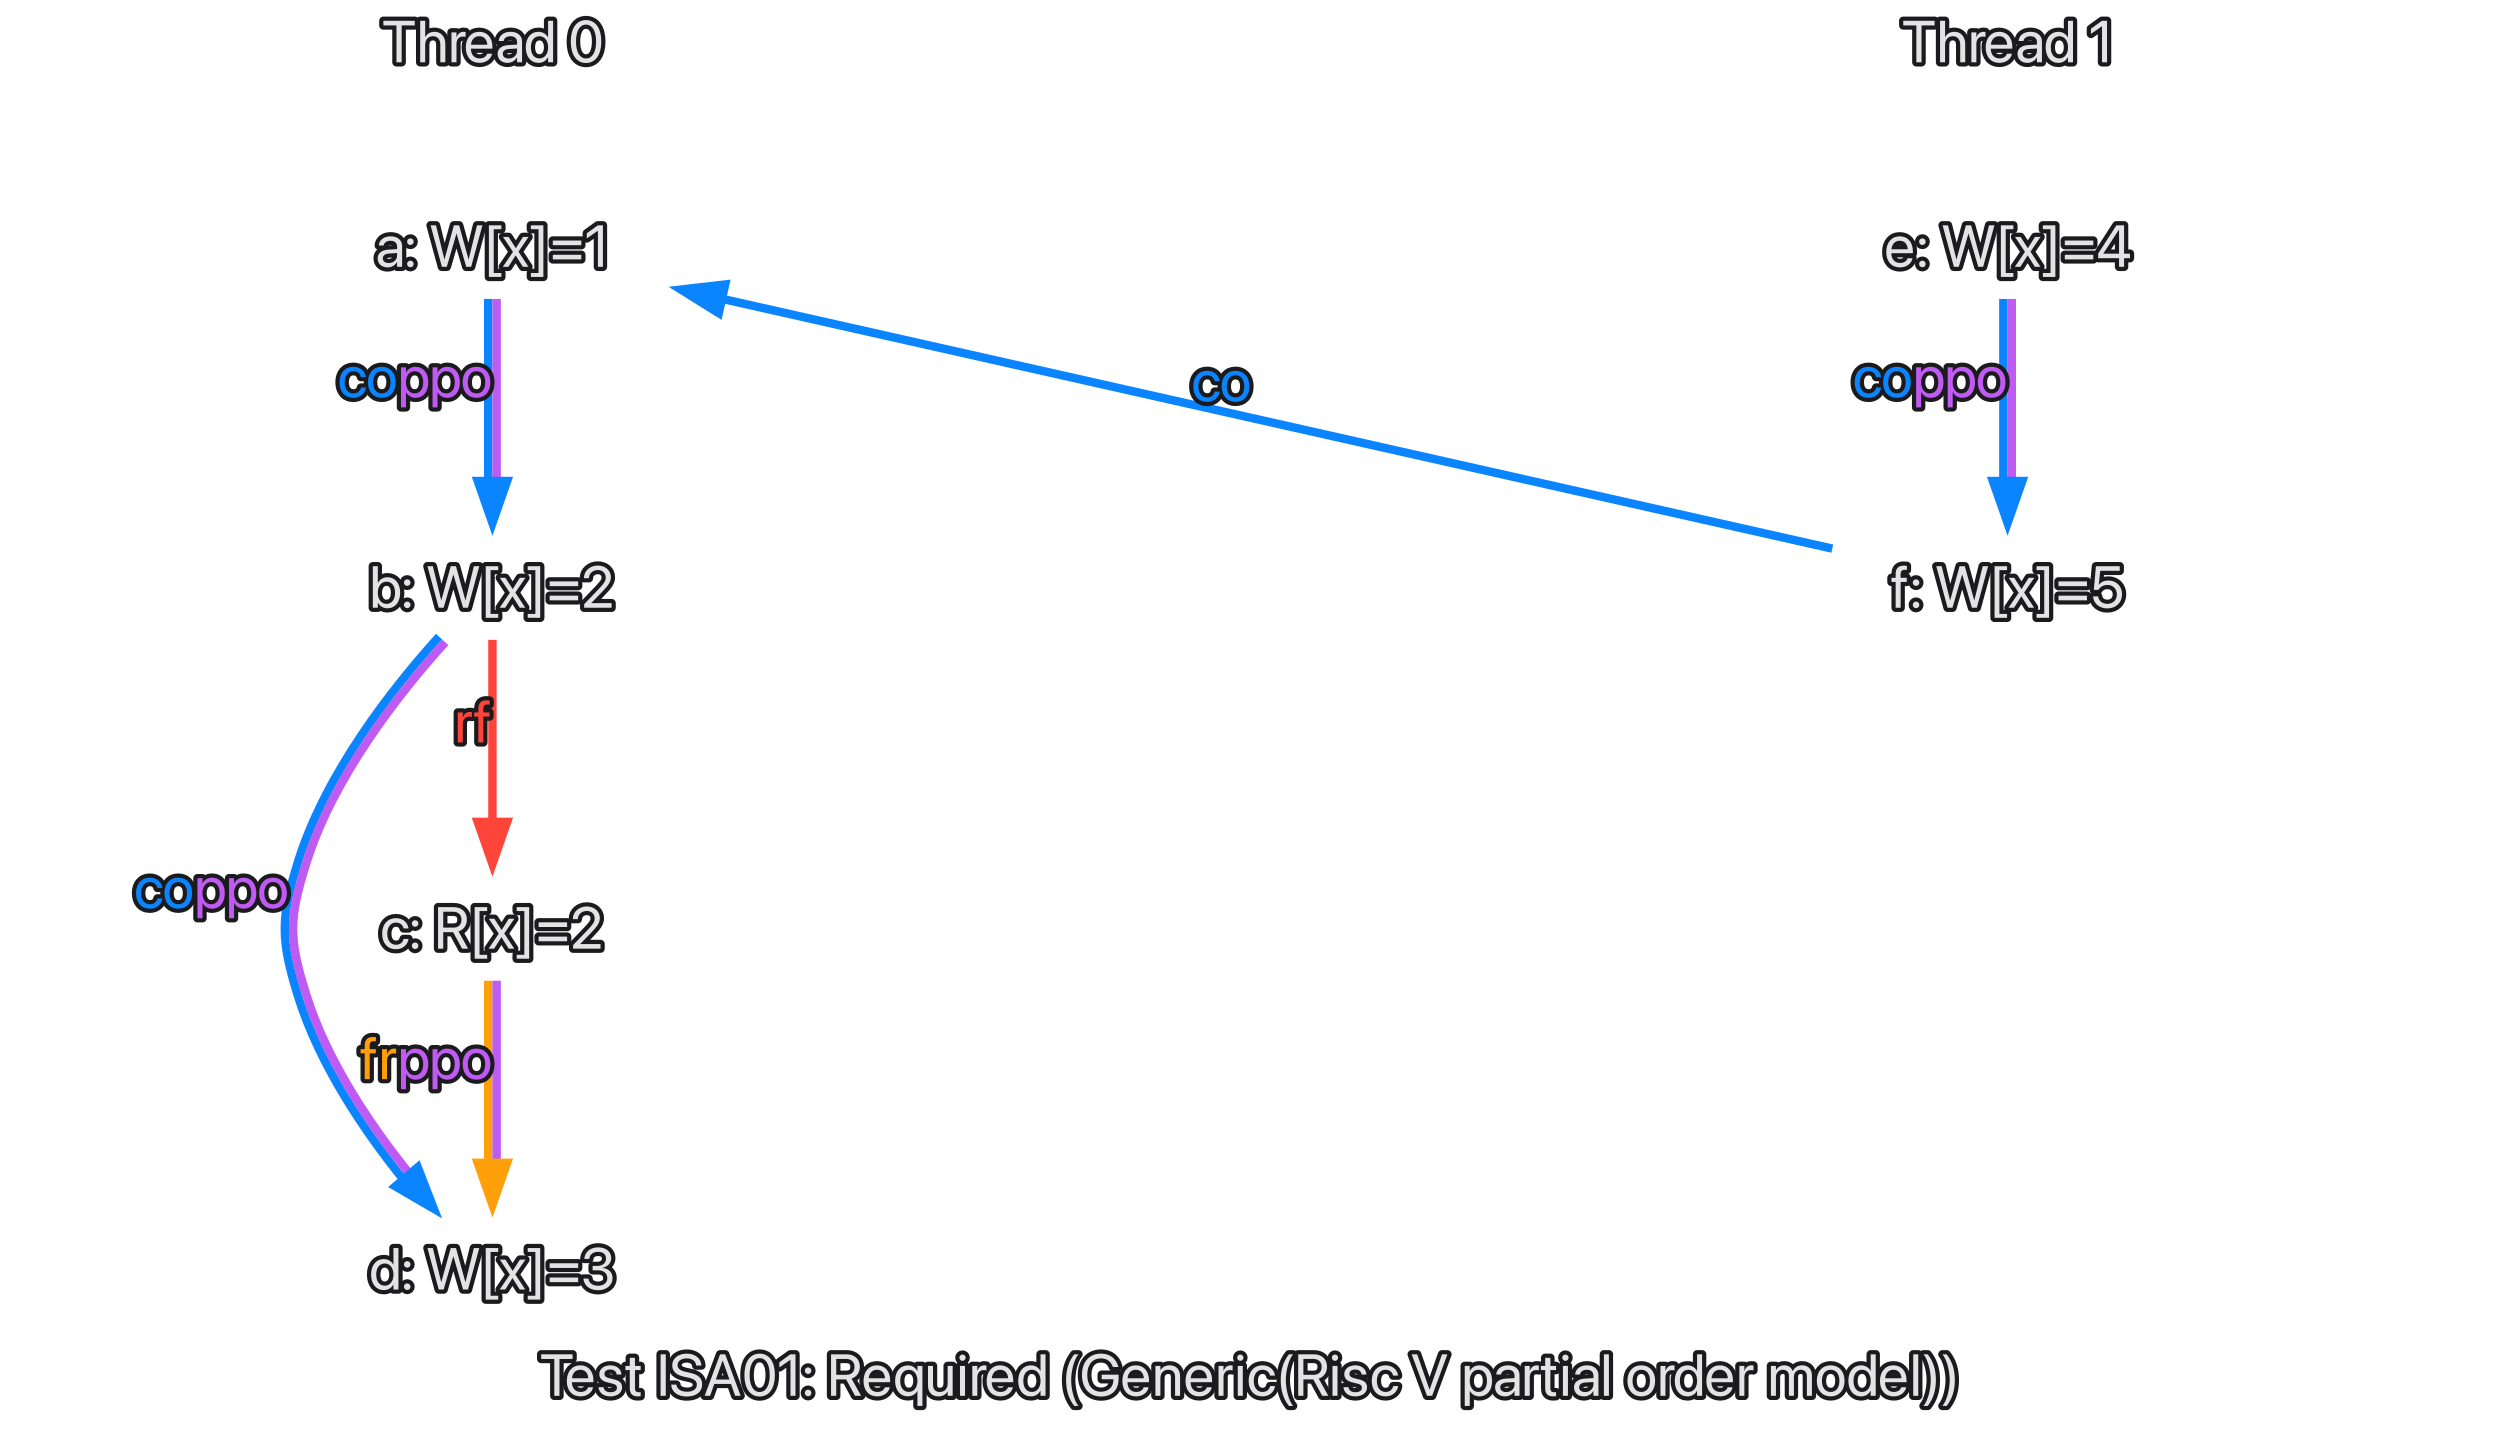
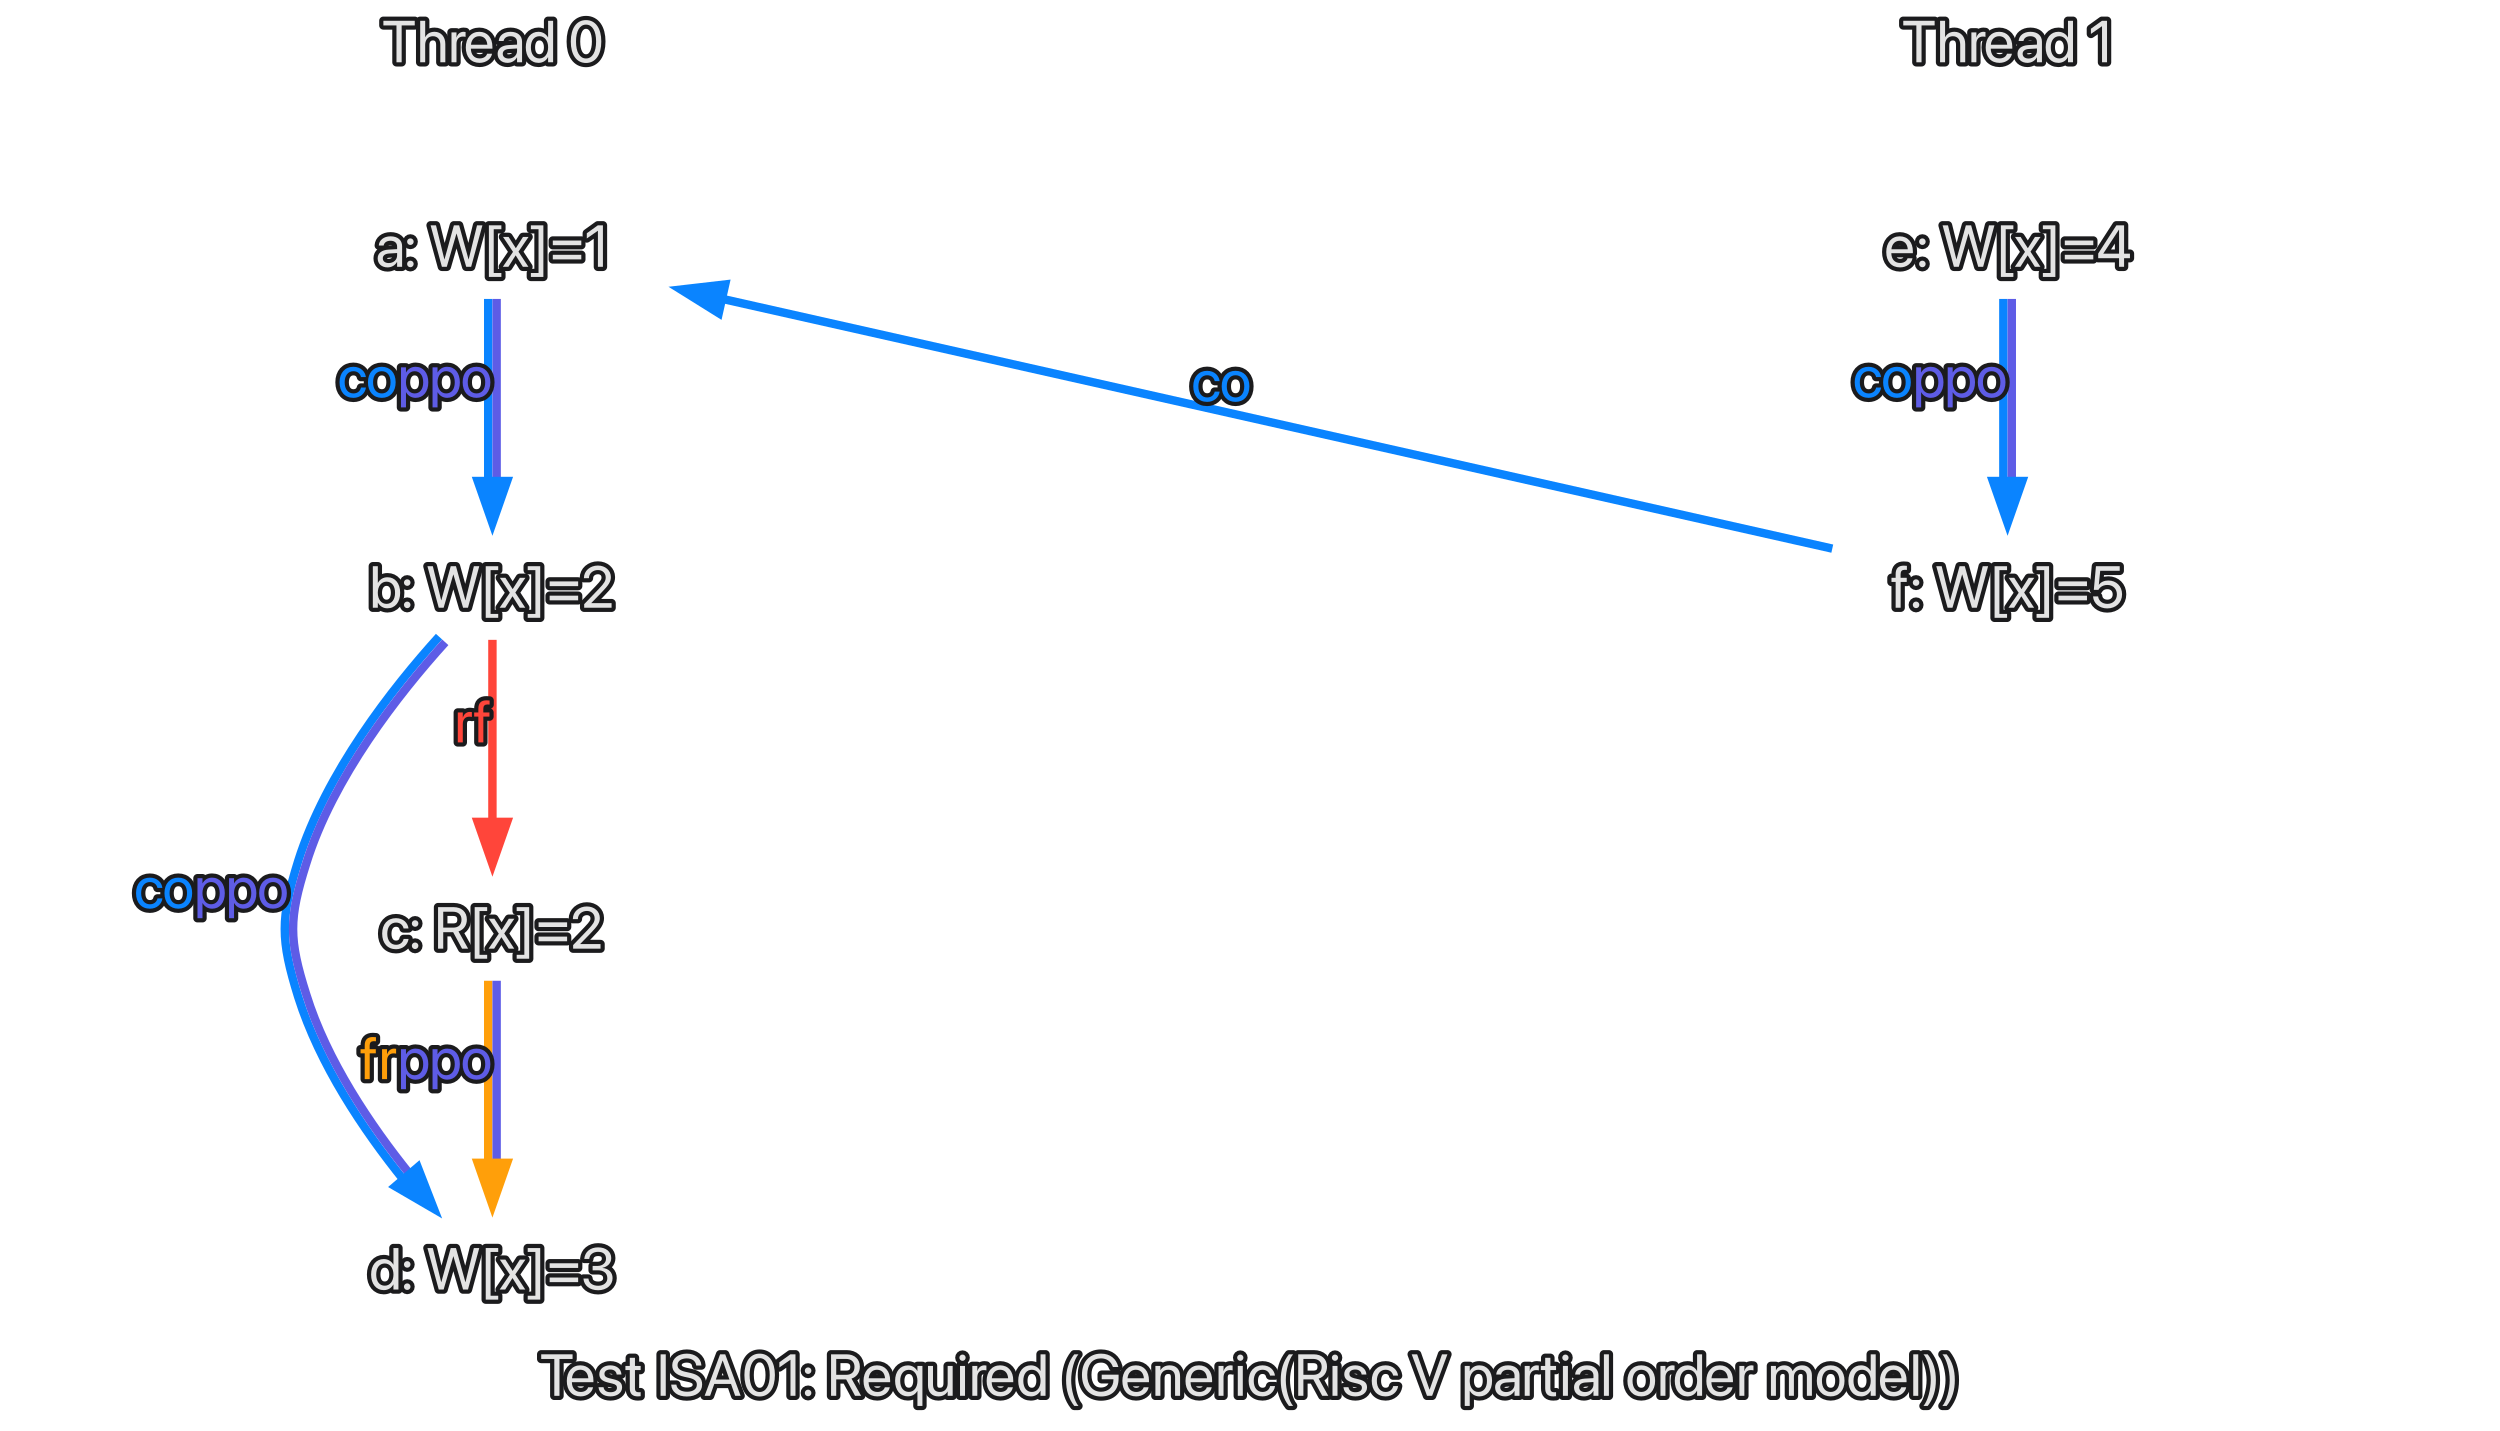
<svg xmlns="http://www.w3.org/2000/svg" xmlns:xlink="http://www.w3.org/1999/xlink" width="594" height="340">
  <defs>
    <path id="c" d="M3.453 0h1.23v-8.758h3.11v-1.105H.343v1.105h3.11Zm0 0" />
    <path id="d" d="M3.7.137c1.55 0 2.714-.93 2.945-2.106l.015-.07H5.488l-.02.062c-.202.61-.84 1.059-1.741 1.059-1.266 0-2.07-.852-2.098-2.316h5.117v-.438c0-2.133-1.18-3.574-3.121-3.574s-3.2 1.512-3.2 3.71v.009C.426-1.293 1.657.137 3.7.137m-.083-6.332c1.04 0 1.805.652 1.922 2.03H1.65c.128-1.323.937-2.03 1.968-2.03m0 0" />
    <path id="e" d="M3.297.137c1.586 0 2.762-.875 2.762-2.121v-.004c0-1.012-.52-1.582-1.957-1.93l-1.13-.273c-.784-.192-1.105-.528-1.105-1.012v-.008c0-.629.531-1.043 1.395-1.043.883 0 1.406.457 1.504 1.149l.007.046h1.133l-.008-.09C5.813-6.335 4.82-7.245 3.262-7.245c-1.54 0-2.614.867-2.614 2.09v.008c0 1.027.653 1.648 1.993 1.968l1.125.274c.808.199 1.074.484 1.074 1v.004c0 .644-.574 1.047-1.54 1.047-.968 0-1.495-.418-1.64-1.13l-.012-.066H.457l.008.063C.609-.718 1.62.137 3.297.137m0 0" />
    <path id="f" d="M3.082.137c.234 0 .488-.028.637-.047v-.965c-.102.008-.239.027-.383.027-.637 0-.969-.21-.969-.972v-4.305H3.72v-.984H2.367v-1.922h-1.23v1.922H.097v.984h1.04v4.313c0 1.359.64 1.949 1.945 1.949m0 0" />
    <path id="h" d="M.957 0h1.23v-9.863H.958Zm0 0" />
    <path id="i" d="M4.184.164c2.257 0 3.644-1.11 3.644-2.86v-.003c0-1.504-.848-2.324-2.871-2.77l-1.094-.238c-1.285-.281-1.879-.79-1.879-1.594v-.008c0-.949.86-1.578 2.18-1.586 1.25 0 2.09.594 2.242 1.602l.012.094h1.23l-.003-.102c-.11-1.613-1.52-2.726-3.446-2.726-2.031 0-3.469 1.132-3.472 2.754v.007c0 1.442.902 2.309 2.828 2.735l1.093.238c1.356.3 1.922.785 1.922 1.652v.008c0 1.02-.894 1.66-2.316 1.66-1.43 0-2.387-.605-2.531-1.597l-.012-.098H.48l.003.098C.61-.883 2.051.164 4.184.164m0 0" />
    <path id="j" d="M.172 0h1.293l.996-2.824h3.973L7.43 0h1.293L5.059-9.863H3.844Zm4.266-8.387h.027L6.063-3.87H2.836Zm0 0" />
    <path id="k" d="M4.238.164c2.27 0 3.63-1.96 3.63-5.094v-.011c0-3.133-1.36-5.086-3.63-5.086S.621-8.074.621-4.941v.011C.621-1.797 1.97.164 4.238.164m0-1.074C2.734-.91 1.86-2.453 1.86-4.93v-.011c0-2.477.875-4.008 2.38-4.008 1.503 0 2.394 1.531 2.394 4.008v.011c0 2.477-.89 4.02-2.395 4.02m0 0" />
    <path id="l" d="M3.316 0h1.188v-9.863H3.3L.676-7.977v1.235L3.289-8.56h.027Zm0 0" />
    <path id="m" d="M1.504-5.195a.774.774 0 0 0 .781-.782.77.77 0 0 0-.781-.777.767.767 0 0 0-.777.777c0 .438.34.782.777.782m0 5.293a.774.774 0 0 0 .781-.782.774.774 0 0 0-.781-.78.77.77 0 0 0-.777.78c0 .438.34.782.777.782m0 0" />
    <path id="n" d="M.957 0h1.23v-3.902h2.36L6.66 0h1.442L5.816-4.094c1.23-.39 1.985-1.449 1.985-2.816v-.016c0-1.777-1.246-2.937-3.145-2.937H.957Zm1.23-4.992V-8.77h2.305c1.266 0 2.035.696 2.035 1.872v.015c0 1.207-.715 1.89-1.98 1.89Zm0 0" />
    <path id="o" d="M5.73 2.395h1.188V-7.11H5.73v1.203h-.027c-.437-.785-1.23-1.328-2.238-1.328C1.66-7.234.425-5.79.425-3.57v.007C.426-1.328 1.649.126 3.438.126c1.02 0 1.84-.5 2.266-1.281h.027ZM3.7-.93c-1.266 0-2.06-1.004-2.06-2.632v-.008c0-1.59.794-2.61 2.06-2.61 1.202 0 2.03 1.032 2.03 2.61v.007C5.73-1.968 4.91-.93 3.7-.93m0 0" />
    <path id="p" d="M3.2.137c1.081 0 1.804-.485 2.187-1.149h.027V0h1.191v-7.11h-1.19v4.184c0 1.211-.731 2.008-1.852 2.008-1.094 0-1.633-.633-1.633-1.789v-4.402H.738v4.613C.738-.875 1.641.137 3.2.137m0 0" />
    <path id="q" d="M1.441-8.312a.744.744 0 0 0 .746-.747.74.74 0 0 0-.746-.746.74.74 0 0 0-.742.746c0 .41.332.746.742.746M.848 0h1.191v-7.11H.848Zm0 0" />
    <path id="r" d="M.773 0h1.188v-4.39c0-1.079.601-1.723 1.527-1.723.285 0 .54.035.633.07v-1.156c-.094-.012-.273-.047-.476-.047-.801 0-1.415.52-1.657 1.34h-.027V-7.11H.773Zm0 0" />
    <path id="s" d="M3.445.137c1.02 0 1.813-.512 2.258-1.34h.027V0h1.188v-9.863H5.73v3.941h-.027c-.445-.82-1.273-1.324-2.277-1.324-1.785 0-3 1.441-3 3.684v.007c0 2.243 1.203 3.692 3.02 3.692M3.68-.918c-1.258 0-2.04-1.004-2.04-2.637v-.007c0-1.622.782-2.633 2.04-2.633 1.195 0 2.054 1.047 2.054 2.633v.007c0 1.594-.851 2.637-2.054 2.637m0 0" />
    <path id="t" d="M3.242 2.395h.996c-.984-1.145-1.73-3.852-1.73-6.133 0-2.285.746-4.985 1.73-6.125h-.996C1.906-8.168 1.301-6.172 1.301-3.738c0 2.433.605 4.441 1.941 6.133m0 0" />
    <path id="u" d="M5.094.164c2.633 0 4.183-1.578 4.183-4.246v-.938H5.266v1.082h2.78v.176c0 1.657-1.202 2.79-2.952 2.79-2.012 0-3.262-1.532-3.262-4.012v-.008c0-2.434 1.23-3.903 3.262-3.903 1.386 0 2.343.72 2.8 1.97l.028.073h1.293L9.18-6.98c-.457-1.743-1.817-3.047-4.086-3.047-2.754 0-4.52 1.953-4.52 5.035v.008C.574-1.84 2.34.164 5.094.164m0 0" />
    <path id="v" d="M.773 0h1.188v-4.184c0-1.21.734-2.011 1.855-2.011 1.094 0 1.633.636 1.633 1.793V0h1.188v-4.613c0-1.621-.903-2.633-2.461-2.633-1.078 0-1.805.484-2.188 1.148h-.027v-1.011H.773Zm0 0" />
    <path id="w" d="M3.719.137c1.605 0 2.777-1.047 2.969-2.399l.003-.05H5.523l-.011.054c-.2.793-.82 1.34-1.793 1.34-1.23 0-2.078-.977-2.078-2.629v-.008c0-1.613.828-2.64 2.066-2.64 1.043 0 1.617.629 1.797 1.34l.012.054H6.68l-.008-.054C6.523-6.07 5.477-7.246 3.707-7.246 1.73-7.246.426-5.812.426-3.57v.007c0 2.262 1.277 3.7 3.293 3.7m0 0" />
    <path id="x" d="M3.809 0h1.214L8.66-9.863H7.371L4.43-1.477h-.028L1.465-9.863H.172Zm0 0" />
    <path id="y" d="M.773 2.395h1.188v-3.586h.027C2.434-.371 3.262.137 4.266.137c1.785 0 3-1.442 3-3.684v-.008c0-2.242-1.203-3.691-3.02-3.691-1.02 0-1.812.512-2.258 1.34h-.027V-7.11H.773ZM4.012-.918c-1.196 0-2.055-1.043-2.055-2.629v-.008c0-1.593.852-2.64 2.055-2.64 1.258 0 2.039 1.008 2.039 2.64v.008c0 1.617-.781 2.629-2.04 2.629m0 0" />
    <path id="z" d="M2.852.137c.949 0 1.804-.512 2.222-1.293h.028V0h1.187v-4.914c0-1.422-1.05-2.332-2.734-2.332-1.676 0-2.692.941-2.797 2.113l-.004.074h1.148l.012-.062c.137-.637.711-1.074 1.629-1.074.988 0 1.559.527 1.559 1.394v.598l-2.04.113C1.43-3.992.485-3.234.485-2.023v.011c0 1.293.954 2.149 2.368 2.149M1.703-2.012v-.011c0-.664.547-1.086 1.496-1.141l1.903-.117v.582c0 1.031-.864 1.804-1.985 1.804-.855 0-1.414-.433-1.414-1.117m0 0" />
    <path id="A" d="M.836 0h1.187v-9.863H.836Zm0 0" />
    <path id="B" d="M3.719.137c1.96 0 3.289-1.422 3.289-3.692v-.015c0-2.27-1.332-3.676-3.297-3.676C1.75-7.246.426-5.832.426-3.57v.015C.426-1.293 1.742.137 3.719.137m.008-1.055c-1.258 0-2.086-.96-2.086-2.637v-.015c0-1.66.836-2.625 2.07-2.625 1.258 0 2.078.957 2.078 2.625v.015c0 1.668-.812 2.637-2.062 2.637m0 0" />
    <path id="C" d="M.773 0h1.188v-4.457c0-.992.684-1.738 1.629-1.738.883 0 1.457.57 1.457 1.43V0h1.187v-4.52c0-.968.664-1.675 1.606-1.675.937 0 1.476.582 1.476 1.558V0h1.192v-4.91c0-1.414-.91-2.336-2.317-2.336-1 0-1.832.512-2.23 1.367h-.027c-.309-.867-1.024-1.367-1.997-1.367-.914 0-1.624.473-1.949 1.176h-.027v-1.04H.773Zm0 0" />
    <path id="D" d="M1.273 2.395c1.332-1.692 1.942-3.7 1.942-6.133 0-2.434-.61-4.43-1.942-6.125h-1c.985 1.14 1.73 3.84 1.73 6.125 0 2.281-.745 4.988-1.73 6.133Zm0 0" />
    <path id="E" d="M.836 0h1.187v-4.148c0-1.211.73-2.047 1.832-2.047 1.11 0 1.766.761 1.766 2.047V0H6.81v-4.355c0-1.723-1.032-2.891-2.543-2.891-1.059 0-1.832.473-2.215 1.27h-.028v-3.887H.836Zm0 0" />
    <path id="F" d="M2.996 0h1.16l2.297-7.902h.027L8.777 0h1.164l2.684-9.863H11.34L9.352-1.766h-.028L7.09-9.863H5.844L3.609-1.766h-.027L1.594-9.863H.309Zm0 0" />
    <path id="G" d="M1.41 2.395h2.965v-.926H2.559V-8.934h1.816v-.93H1.41Zm0 0" />
    <path id="H" d="M.219 0h1.32l1.715-2.707h.027L4.984 0h1.32L3.938-3.602l2.399-3.507H5.012L3.324-4.445h-.027L1.586-7.11H.262L2.64-3.555Zm0 0" />
    <path id="I" d="M3.105 2.395V-9.863H.137v.93h1.82V1.468H.137v.926Zm0 0" />
    <path id="J" d="M.848-5.14h6.77v-1.11H.847Zm0 3.382h6.77v-1.105H.847Zm0 0" />
    <path id="K" d="M4.309.137c1.816 0 3.02-1.45 3.02-3.692v-.007c0-2.243-1.216-3.684-3-3.684-1.005 0-1.833.504-2.278 1.324h-.028v-3.941H.836V0h1.187v-1.203h.028c.445.828 1.238 1.34 2.258 1.34M4.074-.918c-1.203 0-2.058-1.043-2.058-2.637v-.007c0-1.586.863-2.633 2.058-2.633 1.258 0 2.04 1.011 2.04 2.633v.007c0 1.633-.782 2.637-2.04 2.637m0 0" />
    <path id="L" d="M.8 0H7.31v-1.094h-4.82v-.027l2.343-2.406C6.645-5.38 7.145-6.195 7.145-7.273v-.016c0-1.543-1.305-2.738-3.09-2.738-1.84 0-3.317 1.261-3.317 2.972v.04H1.93v-.032c0-1.062.914-1.91 2.144-1.91 1.074 0 1.832.727 1.84 1.73v.016c0 .82-.309 1.352-1.64 2.738L.8-.848Zm0 0" />
    <path id="M" d="M1.156 0h1.188v-6.125h1.449v-.984H2.332v-.868c0-.707.328-1.039.984-1.039.184 0 .368.004.512.028v-.965A5 5 0 0 0 3.105-10c-1.312 0-1.949.648-1.949 2.016v.875H.164v.984h.992Zm0 0" />
    <path id="N" d="M4.121.164c1.977 0 3.426-1.219 3.426-2.863v-.016c0-1.402-.977-2.297-2.414-2.418v-.027c1.23-.262 2.094-1.094 2.094-2.313v-.011c0-1.5-1.239-2.543-3.118-2.543-1.847 0-3.117 1.07-3.273 2.68l-.008.066h1.184l.004-.067c.105-1 .93-1.613 2.093-1.613 1.204 0 1.88.594 1.88 1.625v.016c0 .984-.821 1.707-1.997 1.707H2.81v1.039h1.238c1.383 0 2.25.676 2.25 1.886v.016c0 1.043-.883 1.77-2.176 1.77-1.312 0-2.2-.672-2.3-1.641l-.008-.07H.629l.008.082C.766-.973 2.086.164 4.12.164m0 0" />
    <path id="O" d="M5.488 0H6.68v-2.05h1.394v-1.083H6.68v-6.73H4.86L.534-3.164v1.113h4.953ZM1.75-3.133v-.027l3.7-5.652h.038v5.68Zm0 0" />
    <path id="P" d="M4.191.164C6.242.164 7.7-1.219 7.703-3.19v-.016c0-1.895-1.367-3.266-3.258-3.266-.957 0-1.777.356-2.242 1.016h-.027l.332-3.313h4.637v-1.093H1.496L.992-4.238h1.086c.129-.227.29-.418.465-.582.437-.395 1.012-.594 1.684-.594 1.304 0 2.242.93 2.246 2.226v.016c0 1.324-.93 2.254-2.27 2.254-1.18 0-2.055-.742-2.18-1.723l-.007-.054H.809l.003.078C.958-1.012 2.306.164 4.193.164m0 0" />
  </defs>
  <path fill="none" stroke="#0A84FF" stroke-miterlimit="10" stroke-width="2" d="M116 71.027v43.633" />
-   <path fill="none" stroke="#BF5AF2" stroke-miterlimit="10" stroke-width="2" d="M118 71.027v43.633" />
+   <path fill="none" stroke="#5E5CE6" stroke-miterlimit="10" stroke-width="2" d="M118 71.027v43.633" />
  <path fill="#0A84FF" stroke="#0A84FF" stroke-miterlimit="10" stroke-width="2" d="m120.5 114.281-3.5 10-3.5-10Zm0 0" />
  <path fill="none" stroke="#FF453A" stroke-miterlimit="10" stroke-width="2" d="M117 152.027v43.633" />
  <path fill="#FF453A" stroke="#FF453A" stroke-miterlimit="10" stroke-width="2" d="m120.5 195.281-3.5 10-3.5-10Zm0 0" />
  <path fill="none" stroke="#0A84FF" stroke-miterlimit="10" stroke-width="2" d="M104.313 151.266c-11.11 12.293-26.805 32.254-33.47 53.336-4.241 13.722-4.241 18.523 0 32.246 5.098 16.156 15.466 31.582 25.067 43.504" />
-   <path fill="none" stroke="#BF5AF2" stroke-miterlimit="10" stroke-width="2" d="M105.797 152.61c-11.02 12.183-26.715 32.144-33.043 52.59-4.152 13.124-4.152 17.925 0 31.05 4.848 15.64 15.215 31.066 24.715 42.848" />
+   <path fill="none" stroke="#5E5CE6" stroke-miterlimit="10" stroke-width="2" d="M105.797 152.61c-11.02 12.183-26.715 32.144-33.043 52.59-4.152 13.124-4.152 17.925 0 31.05 4.848 15.64 15.215 31.066 24.715 42.848" />
  <path fill="#0A84FF" stroke="#0A84FF" stroke-miterlimit="10" stroke-width="2" d="m99.254 277.336 3.836 9.875-9.16-5.328Zm0 0" />
  <path fill="none" stroke="#FF9F0A" stroke-miterlimit="10" stroke-width="2" d="M116 233.027v43.633" />
-   <path fill="none" stroke="#BF5AF2" stroke-miterlimit="10" stroke-width="2" d="M118 233.027v43.633" />
+   <path fill="none" stroke="#5E5CE6" stroke-miterlimit="10" stroke-width="2" d="M118 233.027v43.633" />
  <path fill="#FF9F0A" stroke="#FF9F0A" stroke-miterlimit="10" stroke-width="2" d="m120.5 276.281-3.5 10-3.5-10Zm0 0" />
  <path fill="none" stroke="#0A84FF" stroke-miterlimit="10" stroke-width="2" d="M476 71.027v43.633" />
-   <path fill="none" stroke="#BF5AF2" stroke-miterlimit="10" stroke-width="2" d="M478 71.027v43.633" />
+   <path fill="none" stroke="#5E5CE6" stroke-miterlimit="10" stroke-width="2" d="M478 71.027v43.633" />
  <path fill="#0A84FF" stroke="#0A84FF" stroke-miterlimit="10" stroke-width="2" d="m480.5 114.281-3.5 10-3.5-10Zm0 0" />
  <path fill="none" stroke="#0A84FF" stroke-miterlimit="10" stroke-width="2" d="M435.352 130.355C370.05 115.66 243.578 87.203 171.246 70.93" />
  <path fill="#0A84FF" stroke="#0A84FF" stroke-miterlimit="10" stroke-width="2" d="m170.77 74.41-8.989-5.61 10.524-1.218Zm0 0" />
  <g fill="none" stroke="#1b1b1d" stroke-linecap="round" stroke-linejoin="round" stroke-width="2">
    <use xlink:href="#c" x="128.25" y="331.648" />
    <use xlink:href="#d" x="134.25" y="331.648" />
    <use xlink:href="#e" x="141.75" y="331.648" />
    <use xlink:href="#f" x="148.5" y="331.648" />
    <use xlink:href="#g" x="153" y="331.648" />
    <use xlink:href="#h" x="156" y="331.648" />
    <use xlink:href="#i" x="159" y="331.648" />
    <use xlink:href="#j" x="167.25" y="331.648" />
    <use xlink:href="#k" x="176.25" y="331.648" />
    <use xlink:href="#l" x="184.5" y="331.648" />
    <use xlink:href="#m" x="190.5" y="331.648" />
    <use xlink:href="#g" x="193.5" y="331.648" />
    <use xlink:href="#n" x="196.5" y="331.648" />
    <use xlink:href="#d" x="204.75" y="331.648" />
    <use xlink:href="#o" x="212.25" y="331.648" />
    <use xlink:href="#p" x="219.75" y="331.648" />
    <use xlink:href="#q" x="227.25" y="331.648" />
    <use xlink:href="#r" x="230.25" y="331.648" />
    <use xlink:href="#d" x="234" y="331.648" />
    <use xlink:href="#s" x="241.5" y="331.648" />
    <use xlink:href="#g" x="249" y="331.648" />
    <use xlink:href="#t" x="252" y="331.648" />
    <use xlink:href="#u" x="256.5" y="331.648" />
    <use xlink:href="#d" x="266.25" y="331.648" />
    <use xlink:href="#v" x="273.75" y="331.648" />
    <use xlink:href="#d" x="281.25" y="331.648" />
    <use xlink:href="#r" x="288.75" y="331.648" />
    <use xlink:href="#q" x="293.25" y="331.648" />
    <use xlink:href="#w" x="296.25" y="331.648" />
    <use xlink:href="#t" x="303" y="331.648" />
    <use xlink:href="#n" x="307.5" y="331.648" />
    <use xlink:href="#q" x="315.75" y="331.648" />
    <use xlink:href="#e" x="318.75" y="331.648" />
    <use xlink:href="#w" x="325.5" y="331.648" />
    <use xlink:href="#g" x="332.25" y="331.648" />
    <use xlink:href="#x" x="335.25" y="331.648" />
    <use xlink:href="#g" x="344.25" y="331.648" />
    <use xlink:href="#y" x="347.25" y="331.648" />
    <use xlink:href="#z" x="354.75" y="331.648" />
    <use xlink:href="#r" x="361.5" y="331.648" />
    <use xlink:href="#f" x="366" y="331.648" />
    <use xlink:href="#q" x="370.5" y="331.648" />
    <use xlink:href="#z" x="373.5" y="331.648" />
    <use xlink:href="#A" x="380.25" y="331.648" />
    <use xlink:href="#g" x="383.25" y="331.648" />
    <use xlink:href="#B" x="386.25" y="331.648" />
    <use xlink:href="#r" x="393.75" y="331.648" />
    <use xlink:href="#s" x="397.5" y="331.648" />
    <use xlink:href="#d" x="405" y="331.648" />
    <use xlink:href="#r" x="412.5" y="331.648" />
    <use xlink:href="#g" x="417" y="331.648" />
    <use xlink:href="#C" x="420" y="331.648" />
    <use xlink:href="#B" x="431.25" y="331.648" />
    <use xlink:href="#s" x="438.75" y="331.648" />
    <use xlink:href="#d" x="446.25" y="331.648" />
    <use xlink:href="#A" x="453.75" y="331.648" />
    <use xlink:href="#D" x="456.75" y="331.648" />
    <use xlink:href="#D" x="461.25" y="331.648" />
  </g>
  <g fill="#E3E3E3">
    <use xlink:href="#c" x="128.25" y="331.648" />
    <use xlink:href="#d" x="134.25" y="331.648" />
    <use xlink:href="#e" x="141.75" y="331.648" />
    <use xlink:href="#f" x="148.5" y="331.648" />
    <use xlink:href="#g" x="153" y="331.648" />
    <use xlink:href="#h" x="156" y="331.648" />
    <use xlink:href="#i" x="159" y="331.648" />
    <use xlink:href="#j" x="167.25" y="331.648" />
    <use xlink:href="#k" x="176.25" y="331.648" />
    <use xlink:href="#l" x="184.5" y="331.648" />
    <use xlink:href="#m" x="190.5" y="331.648" />
    <use xlink:href="#g" x="193.5" y="331.648" />
    <use xlink:href="#n" x="196.5" y="331.648" />
    <use xlink:href="#d" x="204.75" y="331.648" />
    <use xlink:href="#o" x="212.25" y="331.648" />
    <use xlink:href="#p" x="219.75" y="331.648" />
    <use xlink:href="#q" x="227.25" y="331.648" />
    <use xlink:href="#r" x="230.25" y="331.648" />
    <use xlink:href="#d" x="234" y="331.648" />
    <use xlink:href="#s" x="241.5" y="331.648" />
    <use xlink:href="#g" x="249" y="331.648" />
    <use xlink:href="#t" x="252" y="331.648" />
    <use xlink:href="#u" x="256.5" y="331.648" />
    <use xlink:href="#d" x="266.25" y="331.648" />
    <use xlink:href="#v" x="273.75" y="331.648" />
    <use xlink:href="#d" x="281.25" y="331.648" />
    <use xlink:href="#r" x="288.75" y="331.648" />
    <use xlink:href="#q" x="293.25" y="331.648" />
    <use xlink:href="#w" x="296.25" y="331.648" />
    <use xlink:href="#t" x="303" y="331.648" />
    <use xlink:href="#n" x="307.5" y="331.648" />
    <use xlink:href="#q" x="315.75" y="331.648" />
    <use xlink:href="#e" x="318.75" y="331.648" />
    <use xlink:href="#w" x="325.5" y="331.648" />
    <use xlink:href="#g" x="332.25" y="331.648" />
    <use xlink:href="#x" x="335.25" y="331.648" />
    <use xlink:href="#g" x="344.25" y="331.648" />
    <use xlink:href="#y" x="347.25" y="331.648" />
    <use xlink:href="#z" x="354.75" y="331.648" />
    <use xlink:href="#r" x="361.5" y="331.648" />
    <use xlink:href="#f" x="366" y="331.648" />
    <use xlink:href="#q" x="370.5" y="331.648" />
    <use xlink:href="#z" x="373.5" y="331.648" />
    <use xlink:href="#A" x="380.25" y="331.648" />
    <use xlink:href="#g" x="383.25" y="331.648" />
    <use xlink:href="#B" x="386.25" y="331.648" />
    <use xlink:href="#r" x="393.75" y="331.648" />
    <use xlink:href="#s" x="397.5" y="331.648" />
    <use xlink:href="#d" x="405" y="331.648" />
    <use xlink:href="#r" x="412.5" y="331.648" />
    <use xlink:href="#g" x="417" y="331.648" />
    <use xlink:href="#C" x="420" y="331.648" />
    <use xlink:href="#B" x="431.25" y="331.648" />
    <use xlink:href="#s" x="438.75" y="331.648" />
    <use xlink:href="#d" x="446.25" y="331.648" />
    <use xlink:href="#A" x="453.75" y="331.648" />
    <use xlink:href="#D" x="456.75" y="331.648" />
    <use xlink:href="#D" x="461.25" y="331.648" />
  </g>
  <g fill="none" stroke="#1b1b1d" stroke-linecap="round" stroke-linejoin="round" stroke-width="2">
    <use xlink:href="#c" x="90.75" y="14.801" />
    <use xlink:href="#E" x="99" y="14.801" />
    <use xlink:href="#r" x="106.5" y="14.801" />
    <use xlink:href="#d" x="110.25" y="14.801" />
    <use xlink:href="#z" x="117.75" y="14.801" />
    <use xlink:href="#s" x="124.5" y="14.801" />
    <use xlink:href="#g" x="132" y="14.801" />
    <use xlink:href="#k" x="135" y="14.801" />
  </g>
  <g fill="#E3E3E3">
    <use xlink:href="#c" x="90.75" y="14.801" />
    <use xlink:href="#E" x="99" y="14.801" />
    <use xlink:href="#r" x="106.5" y="14.801" />
    <use xlink:href="#d" x="110.25" y="14.801" />
    <use xlink:href="#z" x="117.75" y="14.801" />
    <use xlink:href="#s" x="124.5" y="14.801" />
    <use xlink:href="#g" x="132" y="14.801" />
    <use xlink:href="#k" x="135" y="14.801" />
  </g>
  <g fill="none" stroke="#1b1b1d" stroke-linecap="round" stroke-linejoin="round" stroke-width="2">
    <use xlink:href="#z" x="89.25" y="63.398" />
    <use xlink:href="#m" x="96" y="63.398" />
    <use xlink:href="#g" x="99" y="63.398" />
    <use xlink:href="#F" x="102" y="63.398" />
    <use xlink:href="#G" x="114.75" y="63.398" />
    <use xlink:href="#H" x="119.25" y="63.398" />
    <use xlink:href="#I" x="126" y="63.398" />
    <use xlink:href="#J" x="130.5" y="63.398" />
    <use xlink:href="#l" x="138.75" y="63.398" />
  </g>
  <g fill="#E3E3E3">
    <use xlink:href="#z" x="89.25" y="63.398" />
    <use xlink:href="#m" x="96" y="63.398" />
    <use xlink:href="#g" x="99" y="63.398" />
    <use xlink:href="#F" x="102" y="63.398" />
    <use xlink:href="#G" x="114.75" y="63.398" />
    <use xlink:href="#H" x="119.25" y="63.398" />
    <use xlink:href="#I" x="126" y="63.398" />
    <use xlink:href="#J" x="130.5" y="63.398" />
    <use xlink:href="#l" x="138.75" y="63.398" />
  </g>
  <g fill="none" stroke="#1b1b1d" stroke-linecap="round" stroke-linejoin="round" stroke-width="2">
    <use xlink:href="#K" x="87.75" y="144.398" />
    <use xlink:href="#m" x="95.25" y="144.398" />
    <use xlink:href="#g" x="98.25" y="144.398" />
    <use xlink:href="#F" x="101.25" y="144.398" />
    <use xlink:href="#G" x="114" y="144.398" />
    <use xlink:href="#H" x="118.5" y="144.398" />
    <use xlink:href="#I" x="125.25" y="144.398" />
    <use xlink:href="#J" x="129.75" y="144.398" />
    <use xlink:href="#L" x="138" y="144.398" />
  </g>
  <g fill="#E3E3E3">
    <use xlink:href="#K" x="87.75" y="144.398" />
    <use xlink:href="#m" x="95.25" y="144.398" />
    <use xlink:href="#g" x="98.25" y="144.398" />
    <use xlink:href="#F" x="101.25" y="144.398" />
    <use xlink:href="#G" x="114" y="144.398" />
    <use xlink:href="#H" x="118.5" y="144.398" />
    <use xlink:href="#I" x="125.25" y="144.398" />
    <use xlink:href="#J" x="129.75" y="144.398" />
    <use xlink:href="#L" x="138" y="144.398" />
  </g>
  <g fill="none" stroke="#1b1b1d" stroke-linecap="round" stroke-linejoin="round" stroke-width="2">
    <use xlink:href="#w" x="80.25" y="94.395" />
    <use xlink:href="#B" x="87" y="94.395" />
  </g>
  <g fill="#0A84FF">
    <use xlink:href="#w" x="80.25" y="94.395" />
    <use xlink:href="#B" x="87" y="94.395" />
  </g>
  <g fill="none" stroke="#1b1b1d" stroke-linecap="round" stroke-linejoin="round" stroke-width="2">
    <use xlink:href="#y" x="94.5" y="94.395" />
    <use xlink:href="#y" x="102" y="94.395" />
    <use xlink:href="#B" x="109.5" y="94.395" />
  </g>
-   <g fill="#BF5AF2">
+   <g fill="#5E5CE6">
    <use xlink:href="#y" x="94.5" y="94.395" />
    <use xlink:href="#y" x="102" y="94.395" />
    <use xlink:href="#B" x="109.5" y="94.395" />
  </g>
  <g fill="none" stroke="#1b1b1d" stroke-linecap="round" stroke-linejoin="round" stroke-width="2">
    <use xlink:href="#w" x="90.375" y="225.398" />
    <use xlink:href="#m" x="97.125" y="225.398" />
    <use xlink:href="#g" x="100.125" y="225.398" />
    <use xlink:href="#n" x="103.125" y="225.398" />
    <use xlink:href="#G" x="111.375" y="225.398" />
    <use xlink:href="#H" x="115.875" y="225.398" />
    <use xlink:href="#I" x="122.625" y="225.398" />
    <use xlink:href="#J" x="127.125" y="225.398" />
    <use xlink:href="#L" x="135.375" y="225.398" />
  </g>
  <g fill="#E3E3E3">
    <use xlink:href="#w" x="90.375" y="225.398" />
    <use xlink:href="#m" x="97.125" y="225.398" />
    <use xlink:href="#g" x="100.125" y="225.398" />
    <use xlink:href="#n" x="103.125" y="225.398" />
    <use xlink:href="#G" x="111.375" y="225.398" />
    <use xlink:href="#H" x="115.875" y="225.398" />
    <use xlink:href="#I" x="122.625" y="225.398" />
    <use xlink:href="#J" x="127.125" y="225.398" />
    <use xlink:href="#L" x="135.375" y="225.398" />
  </g>
  <g fill="none" stroke="#1b1b1d" stroke-linecap="round" stroke-linejoin="round" stroke-width="2">
    <use xlink:href="#r" x="108" y="176.395" />
    <use xlink:href="#M" x="112.5" y="176.395" />
  </g>
  <g fill="#FF453A">
    <use xlink:href="#r" x="108" y="176.395" />
    <use xlink:href="#M" x="112.5" y="176.395" />
  </g>
  <g fill="none" stroke="#1b1b1d" stroke-linecap="round" stroke-linejoin="round" stroke-width="2">
    <use xlink:href="#s" x="87.75" y="306.398" />
    <use xlink:href="#m" x="95.25" y="306.398" />
    <use xlink:href="#g" x="98.25" y="306.398" />
    <use xlink:href="#F" x="101.25" y="306.398" />
    <use xlink:href="#G" x="114" y="306.398" />
    <use xlink:href="#H" x="118.5" y="306.398" />
    <use xlink:href="#I" x="125.25" y="306.398" />
    <use xlink:href="#J" x="129.75" y="306.398" />
    <use xlink:href="#N" x="138" y="306.398" />
  </g>
  <g fill="#E3E3E3">
    <use xlink:href="#s" x="87.75" y="306.398" />
    <use xlink:href="#m" x="95.25" y="306.398" />
    <use xlink:href="#g" x="98.25" y="306.398" />
    <use xlink:href="#F" x="101.25" y="306.398" />
    <use xlink:href="#G" x="114" y="306.398" />
    <use xlink:href="#H" x="118.5" y="306.398" />
    <use xlink:href="#I" x="125.25" y="306.398" />
    <use xlink:href="#J" x="129.75" y="306.398" />
    <use xlink:href="#N" x="138" y="306.398" />
  </g>
  <g fill="none" stroke="#1b1b1d" stroke-linecap="round" stroke-linejoin="round" stroke-width="2">
    <use xlink:href="#w" x="31.898" y="215.773" />
    <use xlink:href="#B" x="38.648" y="215.773" />
  </g>
  <g fill="#0A84FF">
    <use xlink:href="#w" x="31.898" y="215.773" />
    <use xlink:href="#B" x="38.648" y="215.773" />
  </g>
  <g fill="none" stroke="#1b1b1d" stroke-linecap="round" stroke-linejoin="round" stroke-width="2">
    <use xlink:href="#y" x="46.148" y="215.773" />
    <use xlink:href="#y" x="53.648" y="215.773" />
    <use xlink:href="#B" x="61.148" y="215.773" />
  </g>
-   <g fill="#BF5AF2">
+   <g fill="#5E5CE6">
    <use xlink:href="#y" x="46.148" y="215.773" />
    <use xlink:href="#y" x="53.648" y="215.773" />
    <use xlink:href="#B" x="61.148" y="215.773" />
  </g>
  <g fill="none" stroke="#1b1b1d" stroke-linecap="round" stroke-linejoin="round" stroke-width="2">
    <use xlink:href="#M" x="85.5" y="256.395" />
    <use xlink:href="#r" x="90" y="256.395" />
  </g>
  <g fill="#FF9F0A">
    <use xlink:href="#M" x="85.5" y="256.395" />
    <use xlink:href="#r" x="90" y="256.395" />
  </g>
  <g fill="none" stroke="#1b1b1d" stroke-linecap="round" stroke-linejoin="round" stroke-width="2">
    <use xlink:href="#y" x="94.5" y="256.395" />
    <use xlink:href="#y" x="102" y="256.395" />
    <use xlink:href="#B" x="109.5" y="256.395" />
  </g>
-   <g fill="#BF5AF2">
+   <g fill="#5E5CE6">
    <use xlink:href="#y" x="94.5" y="256.395" />
    <use xlink:href="#y" x="102" y="256.395" />
    <use xlink:href="#B" x="109.5" y="256.395" />
  </g>
  <g fill="none" stroke="#1b1b1d" stroke-linecap="round" stroke-linejoin="round" stroke-width="2">
    <use xlink:href="#c" x="451.875" y="14.801" />
    <use xlink:href="#E" x="460.125" y="14.801" />
    <use xlink:href="#r" x="467.625" y="14.801" />
    <use xlink:href="#d" x="471.375" y="14.801" />
    <use xlink:href="#z" x="478.875" y="14.801" />
    <use xlink:href="#s" x="485.625" y="14.801" />
    <use xlink:href="#g" x="493.125" y="14.801" />
    <use xlink:href="#l" x="496.125" y="14.801" />
  </g>
  <g fill="#E3E3E3">
    <use xlink:href="#c" x="451.875" y="14.801" />
    <use xlink:href="#E" x="460.125" y="14.801" />
    <use xlink:href="#r" x="467.625" y="14.801" />
    <use xlink:href="#d" x="471.375" y="14.801" />
    <use xlink:href="#z" x="478.875" y="14.801" />
    <use xlink:href="#s" x="485.625" y="14.801" />
    <use xlink:href="#g" x="493.125" y="14.801" />
    <use xlink:href="#l" x="496.125" y="14.801" />
  </g>
  <g fill="none" stroke="#1b1b1d" stroke-linecap="round" stroke-linejoin="round" stroke-width="2">
    <use xlink:href="#d" x="447.75" y="63.398" />
    <use xlink:href="#m" x="455.25" y="63.398" />
    <use xlink:href="#g" x="458.25" y="63.398" />
    <use xlink:href="#F" x="461.25" y="63.398" />
    <use xlink:href="#G" x="474" y="63.398" />
    <use xlink:href="#H" x="478.5" y="63.398" />
    <use xlink:href="#I" x="485.25" y="63.398" />
    <use xlink:href="#J" x="489.75" y="63.398" />
    <use xlink:href="#O" x="498" y="63.398" />
  </g>
  <g fill="#E3E3E3">
    <use xlink:href="#d" x="447.75" y="63.398" />
    <use xlink:href="#m" x="455.25" y="63.398" />
    <use xlink:href="#g" x="458.25" y="63.398" />
    <use xlink:href="#F" x="461.25" y="63.398" />
    <use xlink:href="#G" x="474" y="63.398" />
    <use xlink:href="#H" x="478.5" y="63.398" />
    <use xlink:href="#I" x="485.25" y="63.398" />
    <use xlink:href="#J" x="489.75" y="63.398" />
    <use xlink:href="#O" x="498" y="63.398" />
  </g>
  <g fill="none" stroke="#1b1b1d" stroke-linecap="round" stroke-linejoin="round" stroke-width="2">
    <use xlink:href="#M" x="449.25" y="144.398" />
    <use xlink:href="#m" x="453.75" y="144.398" />
    <use xlink:href="#g" x="456.75" y="144.398" />
    <use xlink:href="#F" x="459.75" y="144.398" />
    <use xlink:href="#G" x="472.5" y="144.398" />
    <use xlink:href="#H" x="477" y="144.398" />
    <use xlink:href="#I" x="483.75" y="144.398" />
    <use xlink:href="#J" x="488.25" y="144.398" />
    <use xlink:href="#P" x="496.5" y="144.398" />
  </g>
  <g fill="#E3E3E3">
    <use xlink:href="#M" x="449.25" y="144.398" />
    <use xlink:href="#m" x="453.75" y="144.398" />
    <use xlink:href="#g" x="456.75" y="144.398" />
    <use xlink:href="#F" x="459.75" y="144.398" />
    <use xlink:href="#G" x="472.5" y="144.398" />
    <use xlink:href="#H" x="477" y="144.398" />
    <use xlink:href="#I" x="483.75" y="144.398" />
    <use xlink:href="#J" x="488.25" y="144.398" />
    <use xlink:href="#P" x="496.5" y="144.398" />
  </g>
  <g fill="none" stroke="#1b1b1d" stroke-linecap="round" stroke-linejoin="round" stroke-width="2">
    <use xlink:href="#w" x="440.25" y="94.395" />
    <use xlink:href="#B" x="447" y="94.395" />
  </g>
  <g fill="#0A84FF">
    <use xlink:href="#w" x="440.25" y="94.395" />
    <use xlink:href="#B" x="447" y="94.395" />
  </g>
  <g fill="none" stroke="#1b1b1d" stroke-linecap="round" stroke-linejoin="round" stroke-width="2">
    <use xlink:href="#y" x="454.5" y="94.395" />
    <use xlink:href="#y" x="462" y="94.395" />
    <use xlink:href="#B" x="469.5" y="94.395" />
  </g>
-   <g fill="#BF5AF2">
+   <g fill="#5E5CE6">
    <use xlink:href="#y" x="454.5" y="94.395" />
    <use xlink:href="#y" x="462" y="94.395" />
    <use xlink:href="#B" x="469.5" y="94.395" />
  </g>
  <g fill="none" stroke="#1b1b1d" stroke-linecap="round" stroke-linejoin="round" stroke-width="2">
    <use xlink:href="#w" x="283.098" y="95.352" />
    <use xlink:href="#B" x="289.848" y="95.352" />
  </g>
  <g fill="#0A84FF">
    <use xlink:href="#w" x="283.098" y="95.352" />
    <use xlink:href="#B" x="289.848" y="95.352" />
  </g>
</svg>
